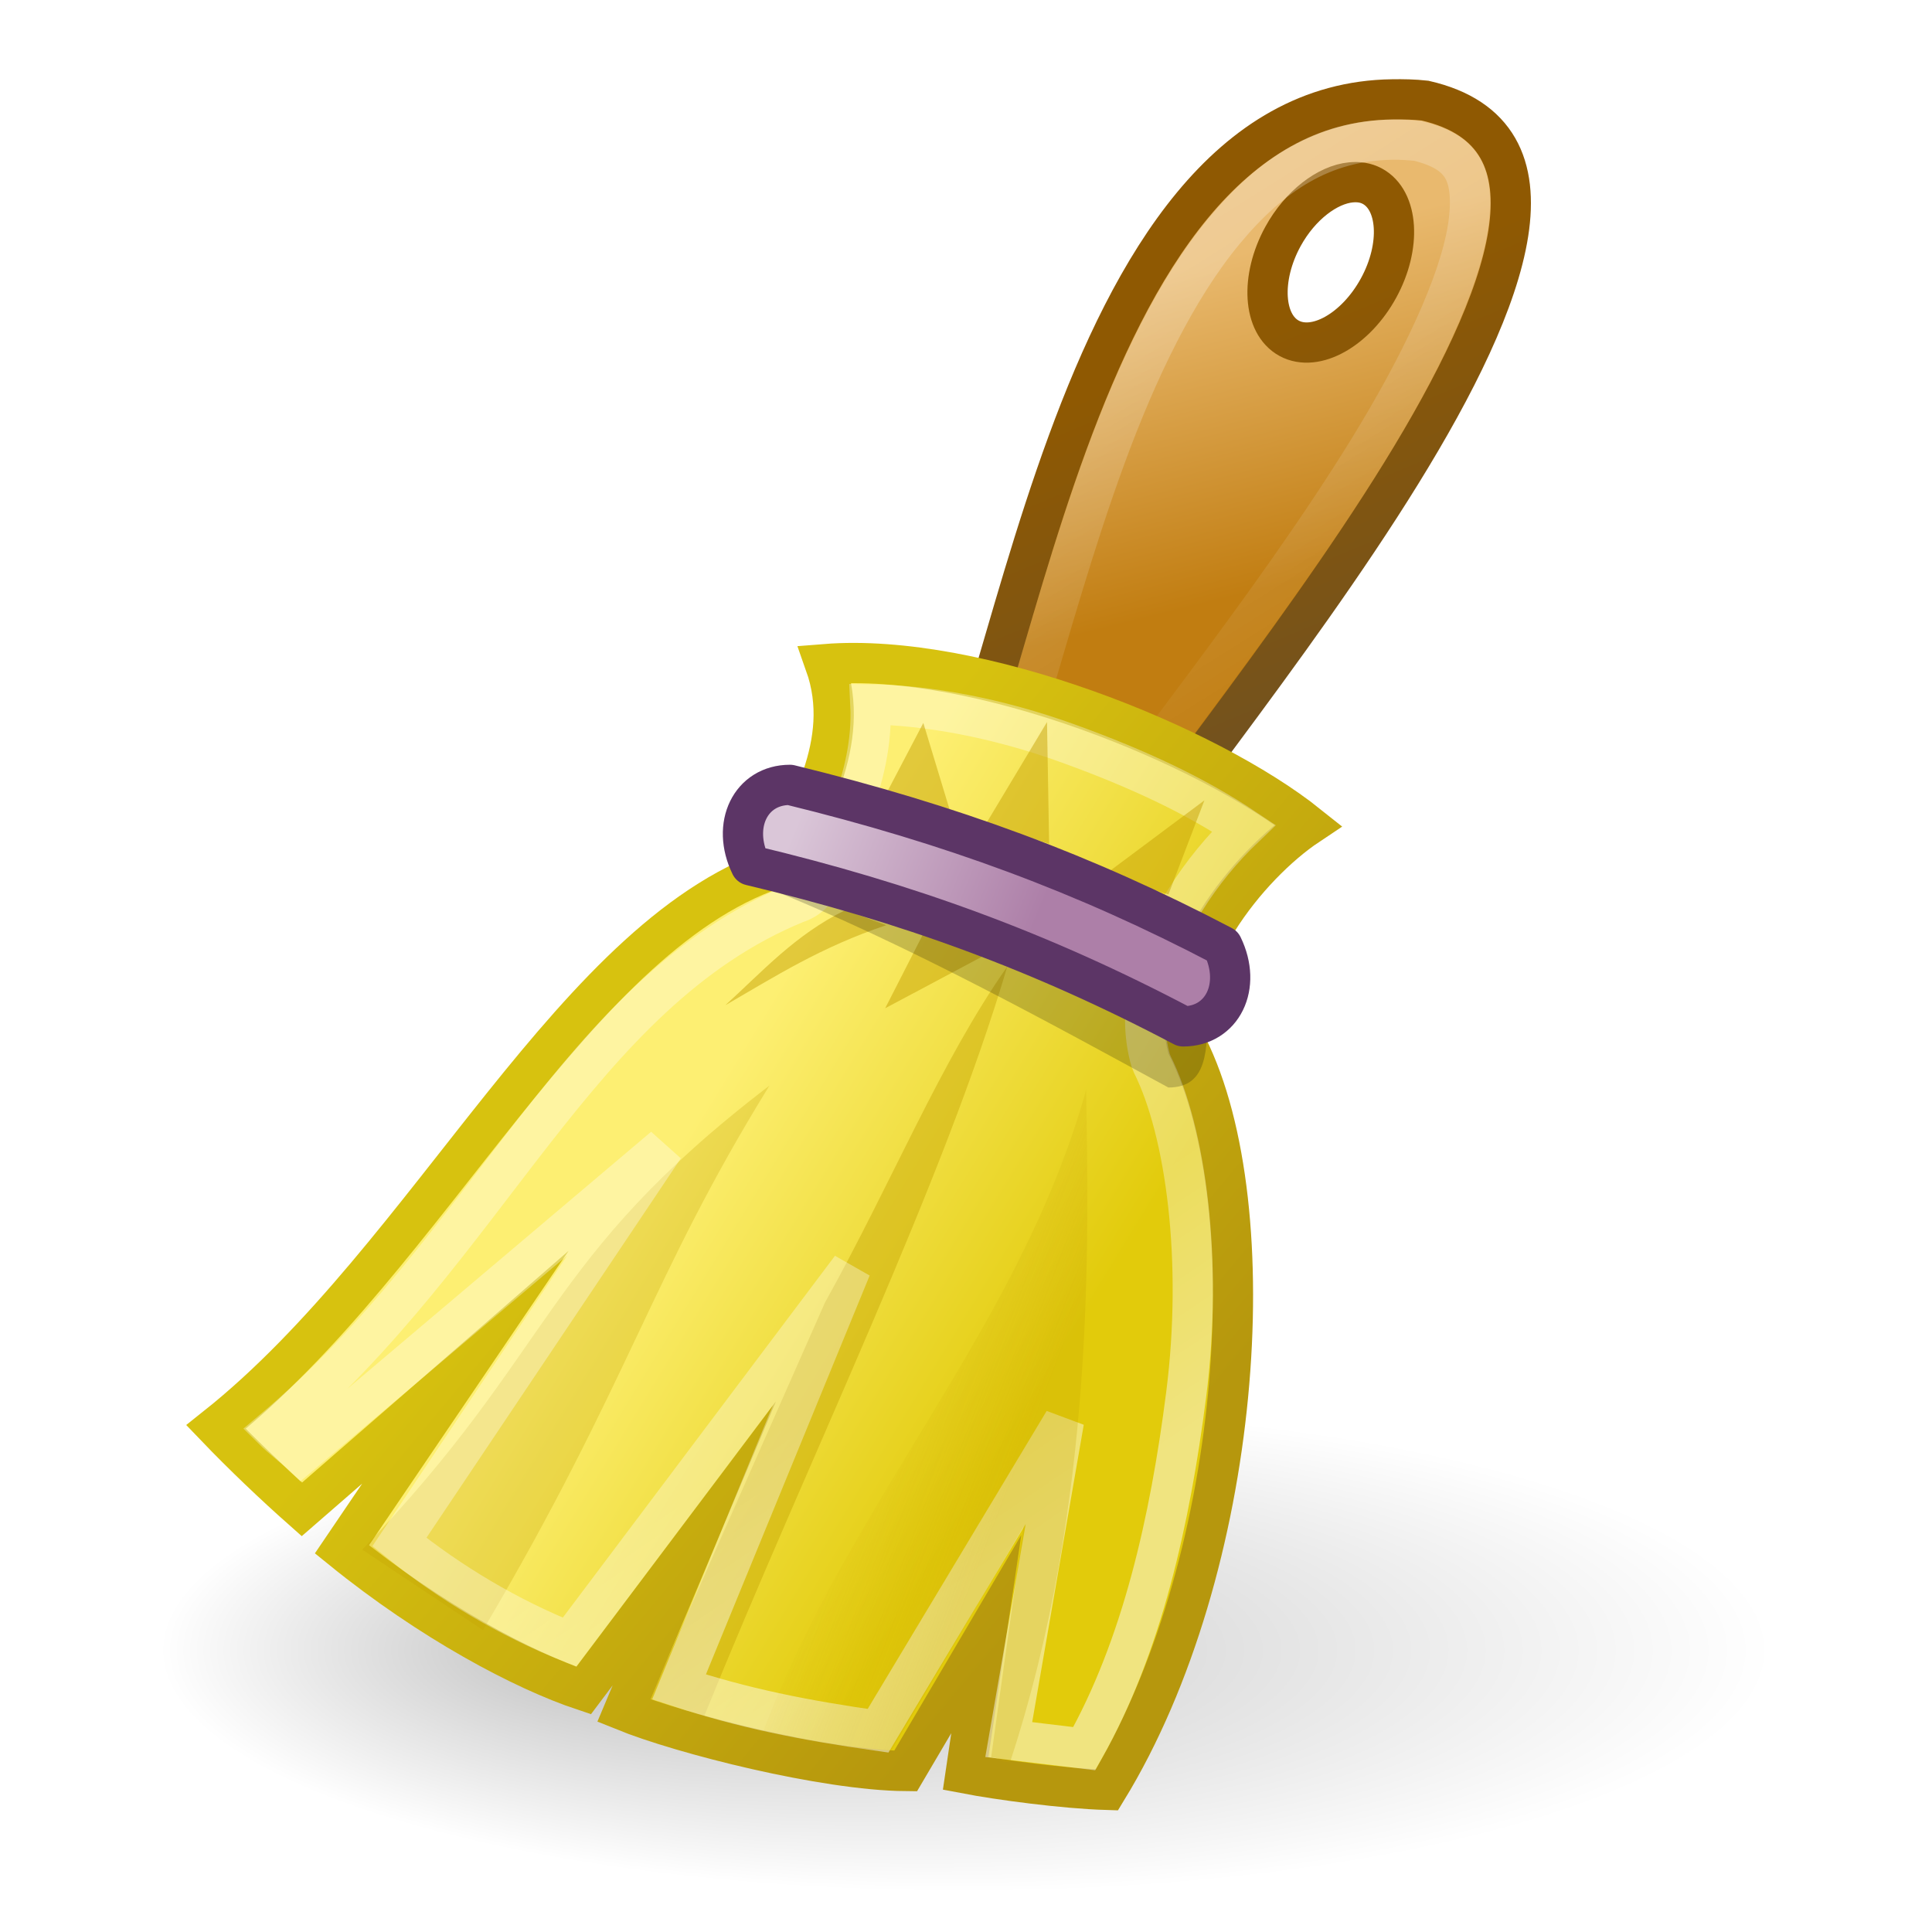
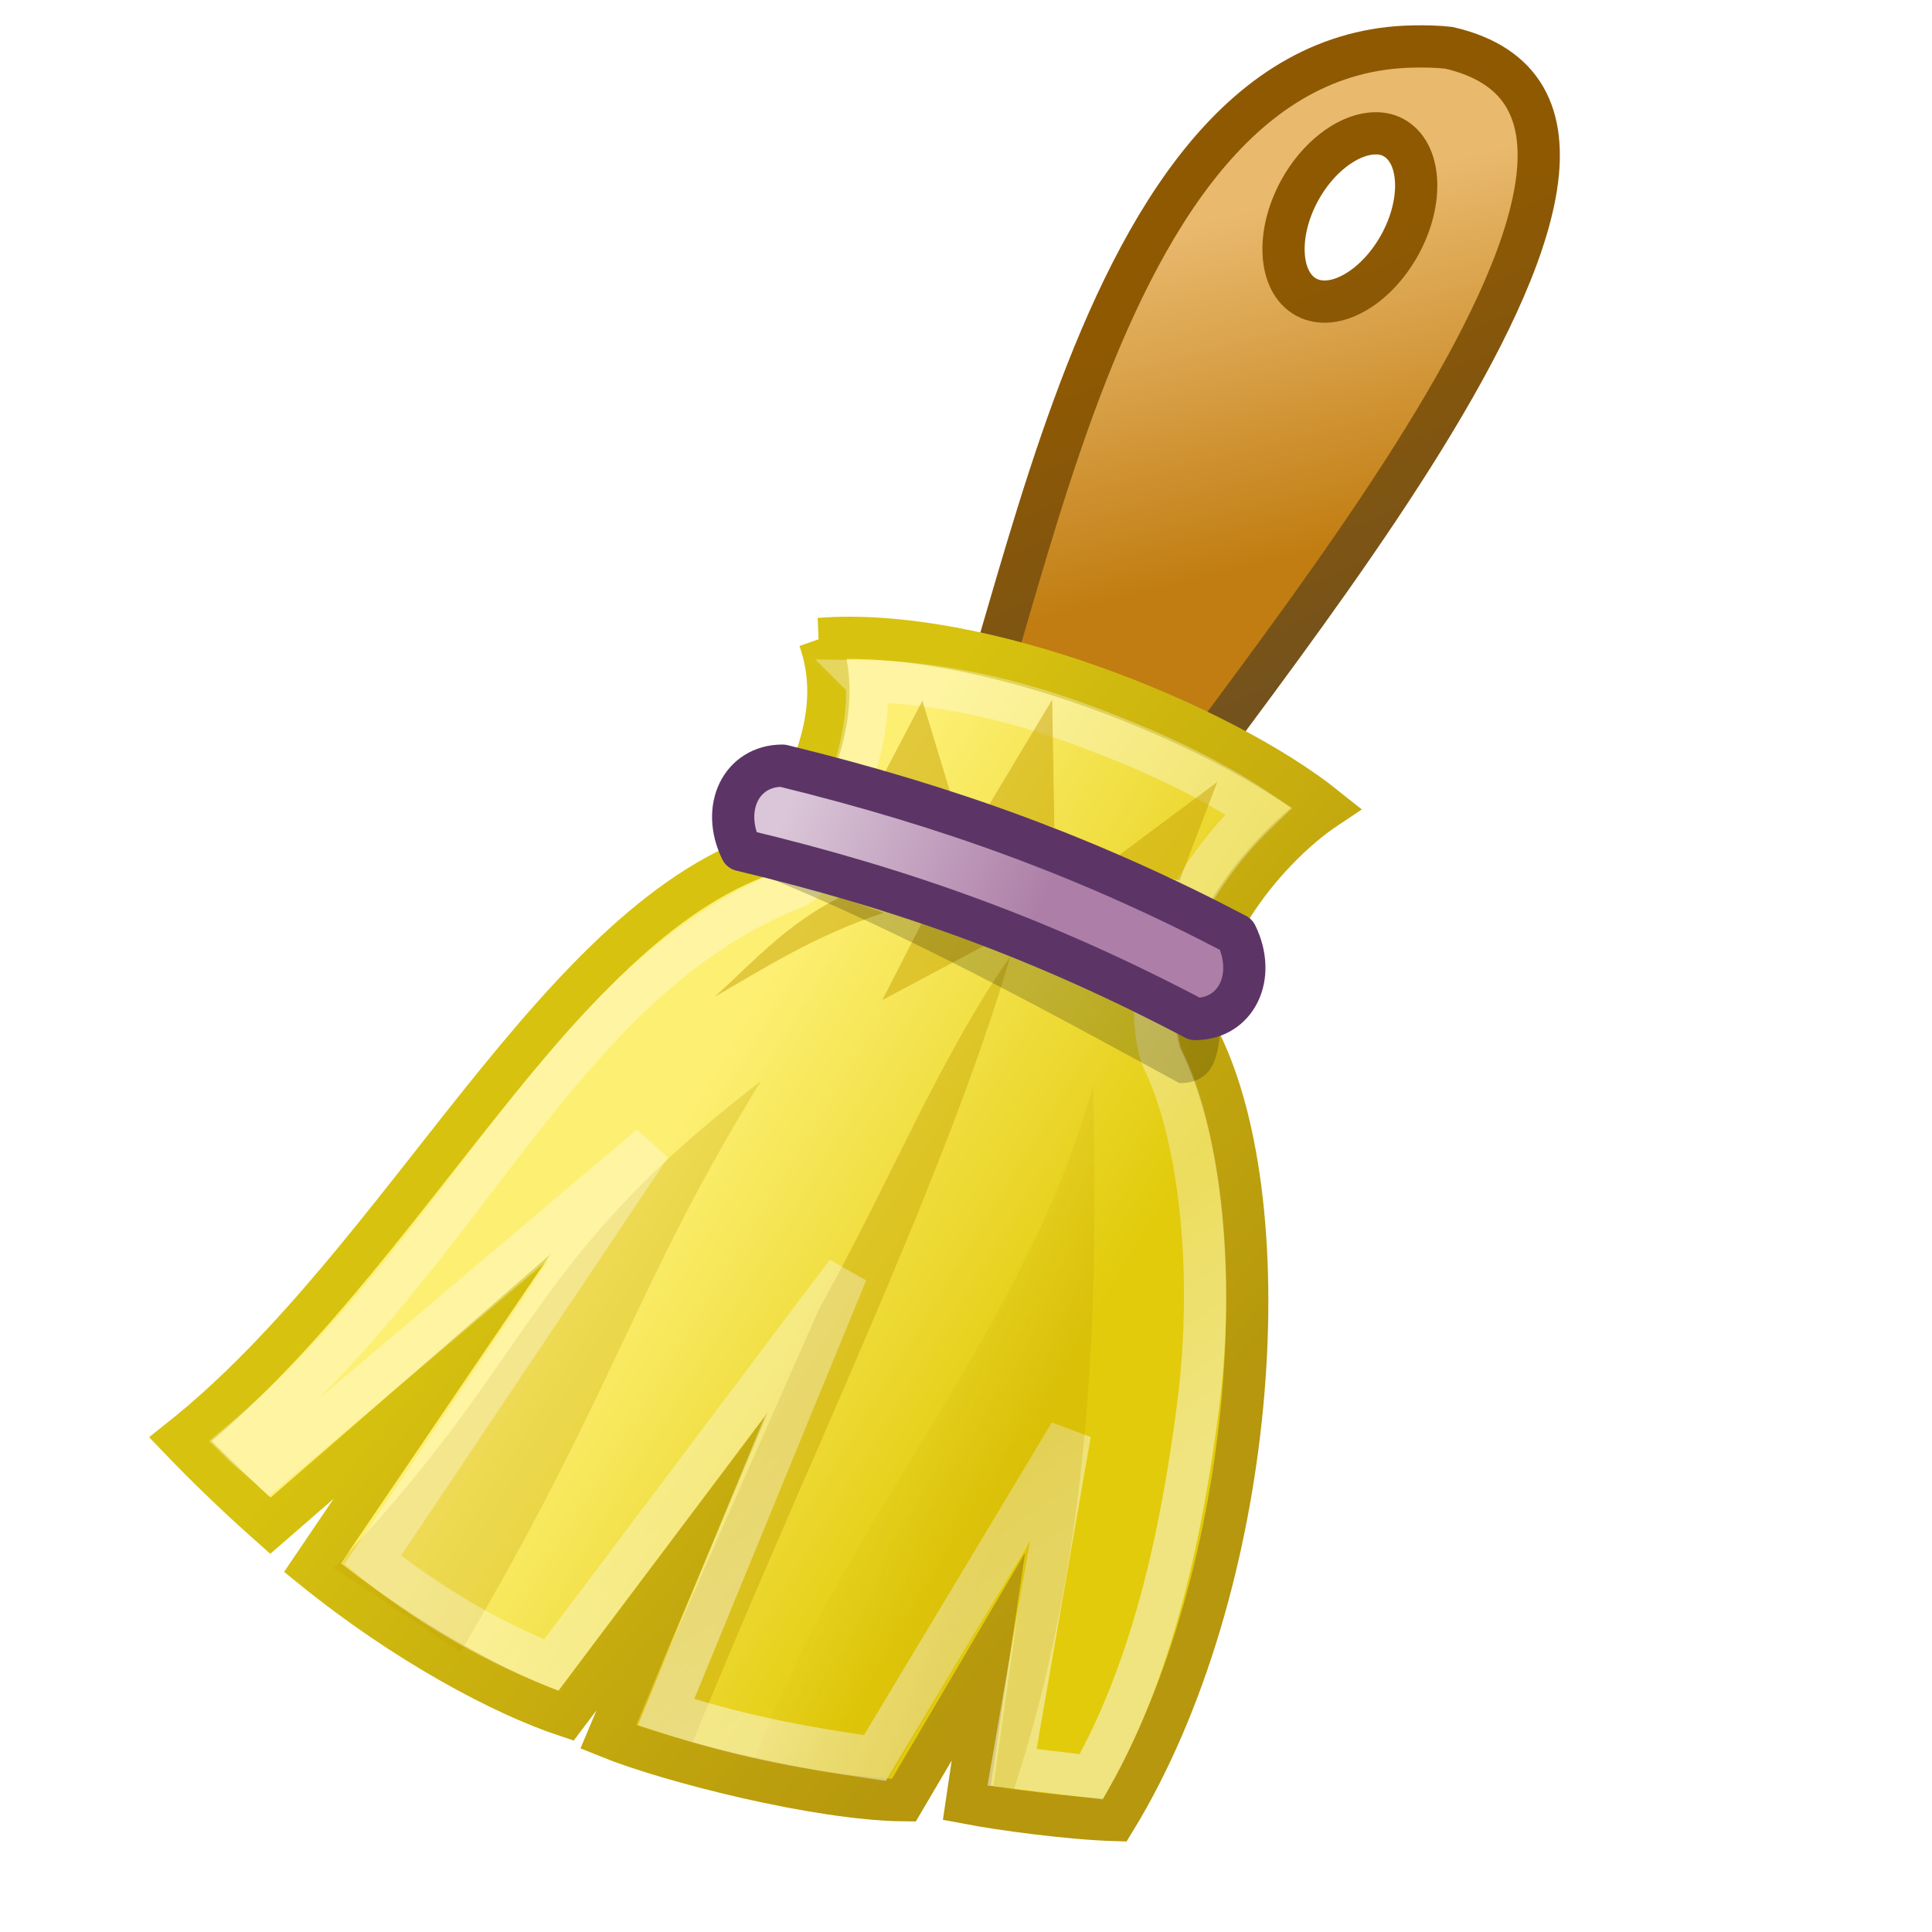
- <svg xmlns="http://www.w3.org/2000/svg" xmlns:xlink="http://www.w3.org/1999/xlink" width="48" height="48" id="svg2" version="1.0">
+ <svg xmlns="http://www.w3.org/2000/svg" xmlns:xlink="http://www.w3.org/1999/xlink" width="128" height="128" viewBox="0 0 128 128" id="svg2" version="1.1">
  <defs id="defs4">
-     <linearGradient id="linearGradient6019">
-       <stop style="stop-color:#000000;stop-opacity:1;" offset="0" id="stop6021" />
-       <stop style="stop-color:#000000;stop-opacity:0;" offset="1" id="stop6023" />
+     <linearGradient xlink:href="#linearGradient5974" id="linearGradient5980" x1="27.652" y1="23.146" x2="21.591" y2="20.619" gradientUnits="userSpaceOnUse" gradientTransform="matrix(2.732804,0,0,2.797655,-6.911454,920.5341)" />
+     <linearGradient id="linearGradient5974">
+       <stop style="stop-color:#ad7fa8;stop-opacity:1;" offset="0" id="stop5976" />
+       <stop style="stop-color:#dac6d8;stop-opacity:1" offset="1" id="stop5978" />
    </linearGradient>
+     <linearGradient xlink:href="#linearGradient5999" id="linearGradient6005" x1="27.355" y1="36.218" x2="23.489" y2="34.728" gradientUnits="userSpaceOnUse" gradientTransform="matrix(2.797655,0,0,2.797655,-8.660931,920.5341)" />
    <linearGradient id="linearGradient5999">
      <stop style="stop-color:#c4a000;stop-opacity:1;" offset="0" id="stop6001" />
      <stop style="stop-color:#c4a000;stop-opacity:0;" offset="1" id="stop6003" />
    </linearGradient>
+     <linearGradient xlink:href="#linearGradient5981" id="linearGradient5973" gradientUnits="userSpaceOnUse" x1="22.32" y1="41.956" x2="18.986" y2="37.029" gradientTransform="matrix(2.797655,0,0,2.797655,-8.660931,920.5341)" />
+     <linearGradient id="linearGradient5981">
+       <stop id="stop5983" offset="0" style="stop-color:#ffffff;stop-opacity:1;" />
+       <stop id="stop5985" offset="1" style="stop-color:#ffffff;stop-opacity:0.694" />
+     </linearGradient>
+     <linearGradient xlink:href="#linearGradient5966" id="linearGradient5972" x1="20.934" y1="25.061" x2="30.208" y2="30.743" gradientUnits="userSpaceOnUse" gradientTransform="matrix(2.797655,0,0,2.797655,-8.660931,920.5341)" />
+     <linearGradient id="linearGradient5966">
+       <stop style="stop-color:#fdef72;stop-opacity:1" offset="0" id="stop5968" />
+       <stop style="stop-color:#e2cb0b;stop-opacity:1" offset="1" id="stop5970" />
+     </linearGradient>
+     <linearGradient xlink:href="#linearGradient5987" id="linearGradient5993" x1="17.032" y1="27.447" x2="29.494" y2="37.846" gradientUnits="userSpaceOnUse" gradientTransform="matrix(2.797655,0,0,2.797655,-8.660931,920.5341)" />
    <linearGradient id="linearGradient5987">
      <stop style="stop-color:#d7c20f;stop-opacity:1" offset="0" id="stop5989" />
      <stop style="stop-color:#b6970d;stop-opacity:1" offset="1" id="stop5991" />
    </linearGradient>
-     <linearGradient id="linearGradient5981">
-       <stop id="stop5983" offset="0" style="stop-color:#ffffff;stop-opacity:1;" />
-       <stop id="stop5985" offset="1" style="stop-color:#ffffff;stop-opacity:0.694" />
+     <linearGradient xlink:href="#linearGradient5958" id="linearGradient5964" x1="28" y1="16" x2="26" y2="8" gradientUnits="userSpaceOnUse" gradientTransform="matrix(2.797655,0,0,2.797655,-8.660931,920.5341)" />
+     <linearGradient id="linearGradient5958">
+       <stop style="stop-color:#c17d11;stop-opacity:1;" offset="0" id="stop5960" />
+       <stop style="stop-color:#e9b96e;stop-opacity:1" offset="1" id="stop5962" />
    </linearGradient>
+     <linearGradient xlink:href="#linearGradient5996" id="linearGradient6002" x1="30.325" y1="9.241" x2="34" y2="18" gradientUnits="userSpaceOnUse" gradientTransform="matrix(2.797655,0,0,2.797655,-8.660931,920.5341)" />
    <linearGradient id="linearGradient5996">
      <stop style="stop-color:#8f5902;stop-opacity:1;" offset="0" id="stop5998" />
      <stop style="stop-color:#73521e;stop-opacity:1" offset="1" id="stop6000" />
    </linearGradient>
-     <linearGradient id="linearGradient5984">
-       <stop style="stop-color:#ffffff;stop-opacity:1;" offset="0" id="stop5986" />
-       <stop style="stop-color:#ffffff;stop-opacity:0.134" offset="1" id="stop5988" />
-     </linearGradient>
-     <linearGradient id="linearGradient5974">
-       <stop style="stop-color:#ad7fa8;stop-opacity:1;" offset="0" id="stop5976" />
-       <stop style="stop-color:#dac6d8;stop-opacity:1" offset="1" id="stop5978" />
-     </linearGradient>
-     <linearGradient id="linearGradient5966">
-       <stop style="stop-color:#fdef72;stop-opacity:1" offset="0" id="stop5968" />
-       <stop style="stop-color:#e2cb0b;stop-opacity:1" offset="1" id="stop5970" />
-     </linearGradient>
-     <linearGradient id="linearGradient5958">
-       <stop style="stop-color:#c17d11;stop-opacity:1;" offset="0" id="stop5960" />
-       <stop style="stop-color:#e9b96e;stop-opacity:1" offset="1" id="stop5962" />
-     </linearGradient>
-     <linearGradient xlink:href="#linearGradient5958" id="linearGradient5964" x1="28" y1="16" x2="26" y2="8" gradientUnits="userSpaceOnUse" gradientTransform="translate(-2,0)" />
-     <linearGradient xlink:href="#linearGradient5966" id="linearGradient5972" x1="20.934" y1="25.061" x2="30.208" y2="30.743" gradientUnits="userSpaceOnUse" gradientTransform="translate(-2,0)" />
-     <linearGradient xlink:href="#linearGradient5974" id="linearGradient5980" x1="27.652" y1="23.146" x2="21.591" y2="20.619" gradientUnits="userSpaceOnUse" gradientTransform="matrix(0.9768193,0,0,1,-1.374663,0)" />
-     <linearGradient xlink:href="#linearGradient5984" id="linearGradient5994" gradientUnits="userSpaceOnUse" x1="28" y1="8" x2="33.447" y2="16.686" />
-     <linearGradient xlink:href="#linearGradient5996" id="linearGradient6002" x1="30.325" y1="9.241" x2="34" y2="18" gradientUnits="userSpaceOnUse" gradientTransform="translate(-2,0)" />
-     <linearGradient xlink:href="#linearGradient5981" id="linearGradient5973" gradientUnits="userSpaceOnUse" x1="22.32" y1="41.956" x2="18.986" y2="37.029" gradientTransform="translate(-2,0)" />
-     <linearGradient xlink:href="#linearGradient5987" id="linearGradient5993" x1="17.032" y1="27.447" x2="29.494" y2="37.846" gradientUnits="userSpaceOnUse" gradientTransform="translate(-2,0)" />
-     <linearGradient xlink:href="#linearGradient5999" id="linearGradient6005" x1="27.355" y1="36.218" x2="23.489" y2="34.728" gradientUnits="userSpaceOnUse" gradientTransform="translate(-2,0)" />
-     <radialGradient xlink:href="#linearGradient6019" id="radialGradient6025" cx="38" cy="69" fx="28.603" fy="69" r="20" gradientTransform="matrix(1,0,0,0.45,0,37.95)" gradientUnits="userSpaceOnUse" />
  </defs>
-   <g id="layer1">
-     <path style="opacity:0.25;fill:url(#radialGradient6025);fill-opacity:1;stroke:none;stroke-width:1;stroke-linecap:round;stroke-linejoin:round;stroke-miterlimit:20;stroke-dasharray:none;stroke-opacity:1" id="path6017" d="M 58,69 A 20,9 0 1 1 18,69 A 20,9 0 1 1 58,69 z" transform="matrix(1,0,0,0.6666668,-14,-5.000009)" />
-     <path style="fill:url(#linearGradient5964);fill-opacity:1;fill-rule:evenodd;stroke:url(#linearGradient6002);stroke-width:1px;stroke-linecap:butt;stroke-linejoin:miter;stroke-opacity:1" d="M 34.594,2.469 C 26.391,2.574 25.197,18.716 22.844,21.625 L 26.844,23.062 C 29.476,18.69 42.6,4.155 35.406,2.5 C 35.127,2.469 34.858,2.465 34.594,2.469 z M 33.562,4.531 C 33.756,4.513 33.93,4.537 34.094,4.625 C 34.747,4.977 34.817,6.12 34.25,7.156 C 33.683,8.193 32.684,8.758 32.031,8.406 C 31.378,8.054 31.308,6.911 31.875,5.875 C 32.301,5.098 32.982,4.587 33.562,4.531 z" id="path5371" />
-     <path style="opacity:0.267;fill:none;fill-opacity:1;fill-rule:evenodd;stroke:url(#linearGradient5994);stroke-width:1px;stroke-linecap:butt;stroke-linejoin:miter;stroke-opacity:1" id="path5992" d="M 36.594,3.469 C 34.872,3.491 33.586,4.325 32.406,5.75 C 31.227,7.175 30.258,9.192 29.469,11.344 C 28.68,13.496 28.045,15.778 27.469,17.719 C 27.069,19.066 26.699,20.125 26.25,21.062 L 28.438,21.844 C 30.056,19.348 33.476,15.253 35.969,11.219 C 37.295,9.073 38.252,7.041 38.469,5.656 C 38.577,4.964 38.514,4.483 38.344,4.188 C 38.179,3.901 37.88,3.663 37.219,3.5 C 37.019,3.481 36.818,3.466 36.594,3.469 z" transform="translate(-2,0)" />
-     <path style="fill:url(#linearGradient5972);fill-opacity:1;fill-rule:evenodd;stroke:url(#linearGradient5993);stroke-width:1;stroke-linecap:butt;stroke-linejoin:miter;stroke-miterlimit:20;stroke-dasharray:none;stroke-opacity:1" d="M 20.5,16.5 C 21.21,18.503 19.959,20.238 19.5,21.5 C 14.308,23.046 10.713,31.204 5.367,35.454 C 6.035,36.151 6.82,36.898 7.5,37.5 L 11.562,33.969 L 8.495,38.493 C 10.704,40.284 13,41.5 14.5,42 L 17.25,38.344 L 15.5,42.5 C 16.952,43.089 20.485,43.982 22.5,44 L 24.504,40.598 L 23.991,44.062 C 24.82,44.221 26.429,44.437 27.5,44.469 C 30.862,38.969 31.5,30 29.5,26 C 29,24 31,21.5 32.5,20.5 C 30,18.5 24.294,16.196 20.5,16.5 z" id="path5367" />
-     <path style="opacity:0.267;fill:#c4a000;fill-rule:evenodd;stroke:none;stroke-width:1px;stroke-linecap:butt;stroke-linejoin:miter;stroke-opacity:1" d="M 9,38.5 C 13.816,33.489 13.465,31.296 19.116,26.972 C 16.134,31.801 15.65,34.312 12,40.5 L 9,38.5 z" id="path5975" />
-     <path style="opacity:0.416;fill:#c4a000;fill-rule:evenodd;stroke:none;stroke-width:1px;stroke-linecap:butt;stroke-linejoin:miter;stroke-opacity:1" d="M 16.15,42.202 L 20.496,32.362 C 22.16,29.379 23.356,26.392 25.025,24.015 C 23.423,29.433 20.134,36.137 17.494,42.64 L 16.15,42.202 z" id="path5979" />
-     <path style="opacity:0.478;fill:none;fill-opacity:1;fill-rule:evenodd;stroke:url(#linearGradient5973);stroke-width:1px;stroke-linecap:butt;stroke-linejoin:miter;stroke-opacity:1" d="M 21.625,17.5 C 21.722,19.415 20.702,21.03 20.406,21.844 C 20.302,22.128 20.071,22.348 19.781,22.438 C 14.328,24.672 12.151,31.012 6.787,35.524 C 6.988,35.724 7.279,35.941 7.481,36.132 L 16.5,28.5 L 9.923,38.31 C 11.193,39.338 12.646,40.195 14.15,40.799 L 21.144,31.5 L 16.87,41.912 C 18.465,42.437 19.968,42.739 21.815,43 L 26.433,35.312 L 25.062,43.219 L 26.938,43.445 C 28.371,40.91 29.07,37.779 29.469,34.656 C 29.893,31.337 29.464,28.115 28.625,26.438 C 28.598,26.377 28.577,26.314 28.562,26.25 C 28.216,24.863 28.732,23.504 29.438,22.375 C 29.864,21.692 30.368,21.084 30.902,20.573 C 29.731,19.791 28.316,19.113 26.531,18.469 C 24.769,17.832 23.033,17.519 21.625,17.5 z" id="path6014" />
-     <path style="opacity:0.247;fill:url(#linearGradient6005);fill-opacity:1;fill-rule:evenodd;stroke:none;stroke-width:1px;stroke-linecap:butt;stroke-linejoin:miter;stroke-opacity:1" d="M 18.969,43 C 21.146,37.248 25.365,32.931 26.986,27.065 C 27.037,30.727 27.235,37.268 25.094,43.781 C 24.774,43.783 24.92,43.67 24.624,43.663 L 25.425,37.938 L 22.143,43.493 C 19.952,43.336 20.849,43.525 18.969,43 z" id="path5977" />
-     <path style="opacity:0.482;fill:#c4a000;fill-rule:evenodd;stroke:none;stroke-width:1px;stroke-linecap:butt;stroke-linejoin:miter;stroke-opacity:1" d="M 21.003,22.61 C 19.751,23.227 18.941,24.138 18.02,24.975 C 19.246,24.266 20.399,23.526 22.02,22.986 L 21.003,22.61 z" id="path5995" />
-     <path style="opacity:0.482;fill:#c4a000;fill-rule:evenodd;stroke:none;stroke-width:1px;stroke-linecap:butt;stroke-linejoin:miter;stroke-opacity:1" d="M 23.009,23.061 L 21.992,25.05 L 24.973,23.462 L 23.009,23.061 z" id="path5997" />
-     <path style="opacity:0.482;fill:#c4a000;fill-rule:evenodd;stroke:none;stroke-width:1px;stroke-linecap:butt;stroke-linejoin:miter;stroke-opacity:1" d="M 22.94,17.961 L 22.045,19.668 L 23.61,20.171 L 22.94,17.961 z" id="path6007" />
-     <path style="opacity:0.482;fill:#c4a000;fill-rule:evenodd;stroke:none;stroke-width:1px;stroke-linecap:butt;stroke-linejoin:miter;stroke-opacity:1" d="M 29.923,19.885 L 27.463,21.721 L 29.029,22.223 L 29.923,19.885 z" id="path6009" />
-     <path style="opacity:0.482;fill:#c4a000;fill-rule:evenodd;stroke:none;stroke-width:1px;stroke-linecap:butt;stroke-linejoin:miter;stroke-opacity:1" d="M 26.013,17.939 L 24.499,20.463 L 26.065,20.965 L 26.013,17.939 z" id="path6011" />
-     <path style="opacity:0.2;fill:#000000;fill-opacity:1;fill-rule:evenodd;stroke:none;stroke-width:1px;stroke-linecap:butt;stroke-linejoin:round;stroke-opacity:1" d="M 18.968,22.025 C 18.401,19.059 28.301,24.178 30.005,25.019 C 29.998,26.098 30.005,27.019 29.028,27.019 C 26.46,25.626 22.492,23.414 18.968,22.025 z" id="path6013" />
-     <path style="fill:url(#linearGradient5980);fill-opacity:1;fill-rule:evenodd;stroke:#5c3566;stroke-width:1px;stroke-linecap:butt;stroke-linejoin:round;stroke-opacity:1" d="M 18.65,21.5 C 18.162,20.5 18.65,19.5 19.627,19.5 C 23.618,20.475 26.952,21.706 30.372,23.5 C 30.86,24.5 30.372,25.5 29.395,25.5 C 25.861,23.636 22.528,22.425 18.65,21.5 z" id="path5373" />
+   <g id="layer1" transform="translate(0,-924.3622)">
+     <path style="fill:url(#linearGradient5964);fill-opacity:1;fill-rule:evenodd;stroke:url(#linearGradient6002);stroke-width:2.798px;stroke-linecap:butt;stroke-linejoin:miter;stroke-opacity:1" d="M 93.716,927.441 C 70.766,927.736 67.427,972.896 60.843,981.033 l 11.191,4.022 c 7.363,-12.233 44.08,-52.898 23.955,-57.527 -0.782,-0.087 -1.533,-0.097 -2.273,-0.087 z m -2.885,5.77 c 0.542,-0.052 1.03,0.017 1.486,0.262 1.827,0.985 2.025,4.182 0.437,7.082 -1.587,2.899 -4.38,4.482 -6.207,3.497 -1.827,-0.985 -2.025,-4.182 -0.437,-7.082 1.191,-2.175 3.096,-3.602 4.721,-3.759 z" id="path5371" />
+     <path style="fill:url(#linearGradient5972);fill-opacity:1;fill-rule:evenodd;stroke:url(#linearGradient5993);stroke-width:2.798;stroke-linecap:butt;stroke-linejoin:miter;stroke-miterlimit:20;stroke-dasharray:none;stroke-opacity:1" d="m 54.286,966.695 c 1.985,5.604 -1.515,10.457 -2.798,13.988 -14.524,4.324 -24.582,27.148 -39.538,39.037 1.868,1.951 4.063,4.04 5.966,5.725 l 11.365,-9.879 -8.582,12.659 c 6.181,5.011 12.604,8.411 16.8,9.81 l 7.694,-10.229 -4.896,11.628 c 4.062,1.647 13.947,4.146 19.584,4.197 l 5.606,-9.519 -1.436,9.694 c 2.321,0.443 6.821,1.047 9.818,1.136 9.406,-15.387 11.191,-40.478 5.595,-51.669 -1.399,-5.595 4.196,-12.589 8.393,-15.387 -6.994,-5.595 -22.956,-12.04 -33.572,-11.191 z" id="path5367" />
+     <path style="opacity:0.267;fill:#c4a000;fill-rule:evenodd;stroke:none;stroke-width:1px;stroke-linecap:butt;stroke-linejoin:miter;stroke-opacity:1" d="m 22.113,1028.244 c 13.475,-14.019 12.492,-20.154 28.301,-32.251 -8.344,13.508 -9.696,20.535 -19.908,37.846 l -8.393,-5.595 z" id="path5975" />
+     <path style="opacity:0.416;fill:#c4a000;fill-rule:evenodd;stroke:none;stroke-width:1px;stroke-linecap:butt;stroke-linejoin:miter;stroke-opacity:1" d="m 42.116,1038.602 12.159,-27.529 c 4.657,-8.347 8,-16.702 12.671,-23.353 -4.482,15.158 -13.682,33.913 -21.07,52.106 l -3.759,-1.224 z" id="path5979" />
+     <path style="opacity:0.478;fill:none;fill-opacity:1;fill-rule:evenodd;stroke:url(#linearGradient5973);stroke-width:2.798px;stroke-linecap:butt;stroke-linejoin:miter;stroke-opacity:1" d="m 57.434,969.493 c 0.271,5.358 -2.582,9.875 -3.41,12.152 -0.291,0.797 -0.938,1.411 -1.749,1.661 -15.257,6.252 -21.346,23.987 -36.355,36.611 0.564,0.559 1.377,1.167 1.943,1.702 l 25.232,-21.351 -18.399,27.446 c 3.553,2.875 7.616,5.272 11.825,6.964 l 19.568,-26.017 -11.96,29.128 c 4.464,1.471 8.668,2.314 13.834,3.045 l 12.922,-21.507 -3.835,22.12 5.246,0.632 c 4.01,-7.093 5.966,-15.853 7.082,-24.589 1.186,-9.285 -0.014,-18.3 -2.361,-22.993 -0.076,-0.168 -0.135,-0.344 -0.175,-0.525 -0.97,-3.881 0.473,-7.681 2.448,-10.841 1.194,-1.911 2.603,-3.611 4.098,-5.041 -3.277,-2.19 -7.237,-4.085 -12.229,-5.888 -4.93,-1.78 -9.786,-2.658 -13.726,-2.71 z" id="path6014" />
+     <path style="opacity:0.247;fill:url(#linearGradient6005);fill-opacity:1;fill-rule:evenodd;stroke:none;stroke-width:1px;stroke-linecap:butt;stroke-linejoin:miter;stroke-opacity:1" d="m 50.002,1040.833 c 6.092,-16.092 17.894,-28.169 22.429,-44.582 0.144,10.245 0.699,28.546 -5.293,46.767 -0.895,0 -0.487,-0.31 -1.315,-0.332 l 2.24,-16.015 -9.18,15.539 c -6.129,-0.438 -3.622,0.092 -8.881,-1.378 z" id="path5977" />
+     <path style="opacity:0.482;fill:#c4a000;fill-rule:evenodd;stroke:none;stroke-width:1px;stroke-linecap:butt;stroke-linejoin:miter;stroke-opacity:1" d="m 55.694,983.79 c -3.503,1.724 -5.769,4.273 -8.346,6.615 3.431,-1.982 6.656,-4.054 11.189,-5.564 l -2.844,-1.051 z" id="path5995" />
+     <path style="opacity:0.482;fill:#c4a000;fill-rule:evenodd;stroke:none;stroke-width:1px;stroke-linecap:butt;stroke-linejoin:miter;stroke-opacity:1" d="m 61.305,985.051 -2.844,5.564 8.339,-4.444 -5.495,-1.12 z" id="path5997" />
+     <path style="opacity:0.482;fill:#c4a000;fill-rule:evenodd;stroke:none;stroke-width:1px;stroke-linecap:butt;stroke-linejoin:miter;stroke-opacity:1" d="m 61.112,970.784 -2.504,4.776 4.38,1.405 -1.876,-6.18 z" id="path6007" />
+     <path style="opacity:0.482;fill:#c4a000;fill-rule:evenodd;stroke:none;stroke-width:1px;stroke-linecap:butt;stroke-linejoin:miter;stroke-opacity:1" d="m 80.649,976.167 -6.883,5.135 4.38,1.405 2.503,-6.54 z" id="path6009" />
+     <path style="opacity:0.482;fill:#c4a000;fill-rule:evenodd;stroke:none;stroke-width:1px;stroke-linecap:butt;stroke-linejoin:miter;stroke-opacity:1" d="m 69.71,970.72 -4.235,7.063 4.38,1.405 -0.145,-8.468 z" id="path6011" />
+     <path style="opacity:0.2;fill:#000000;fill-opacity:1;fill-rule:evenodd;stroke:none;stroke-width:1px;stroke-linecap:butt;stroke-linejoin:round;stroke-opacity:1" d="m 50,982.152 c -1.586,-8.296 26.11,6.023 30.877,8.377 -0.017,3.019 0,5.595 -2.733,5.595 -7.183,-3.897 -18.283,-10.086 -28.144,-13.973 z" id="path6013" />
+     <path style="fill:url(#linearGradient5980);fill-opacity:1;fill-rule:evenodd;stroke:#5c3566;stroke-width:2.798px;stroke-linecap:butt;stroke-linejoin:round;stroke-opacity:1" d="m 49.111,980.684 c -1.366,-2.798 0,-5.595 2.733,-5.595 11.167,2.729 20.492,6.172 30.061,11.191 1.366,2.798 0,5.595 -2.733,5.595 -9.887,-5.216 -19.211,-8.602 -30.061,-11.191 z" id="path5373" />
  </g>
</svg>
